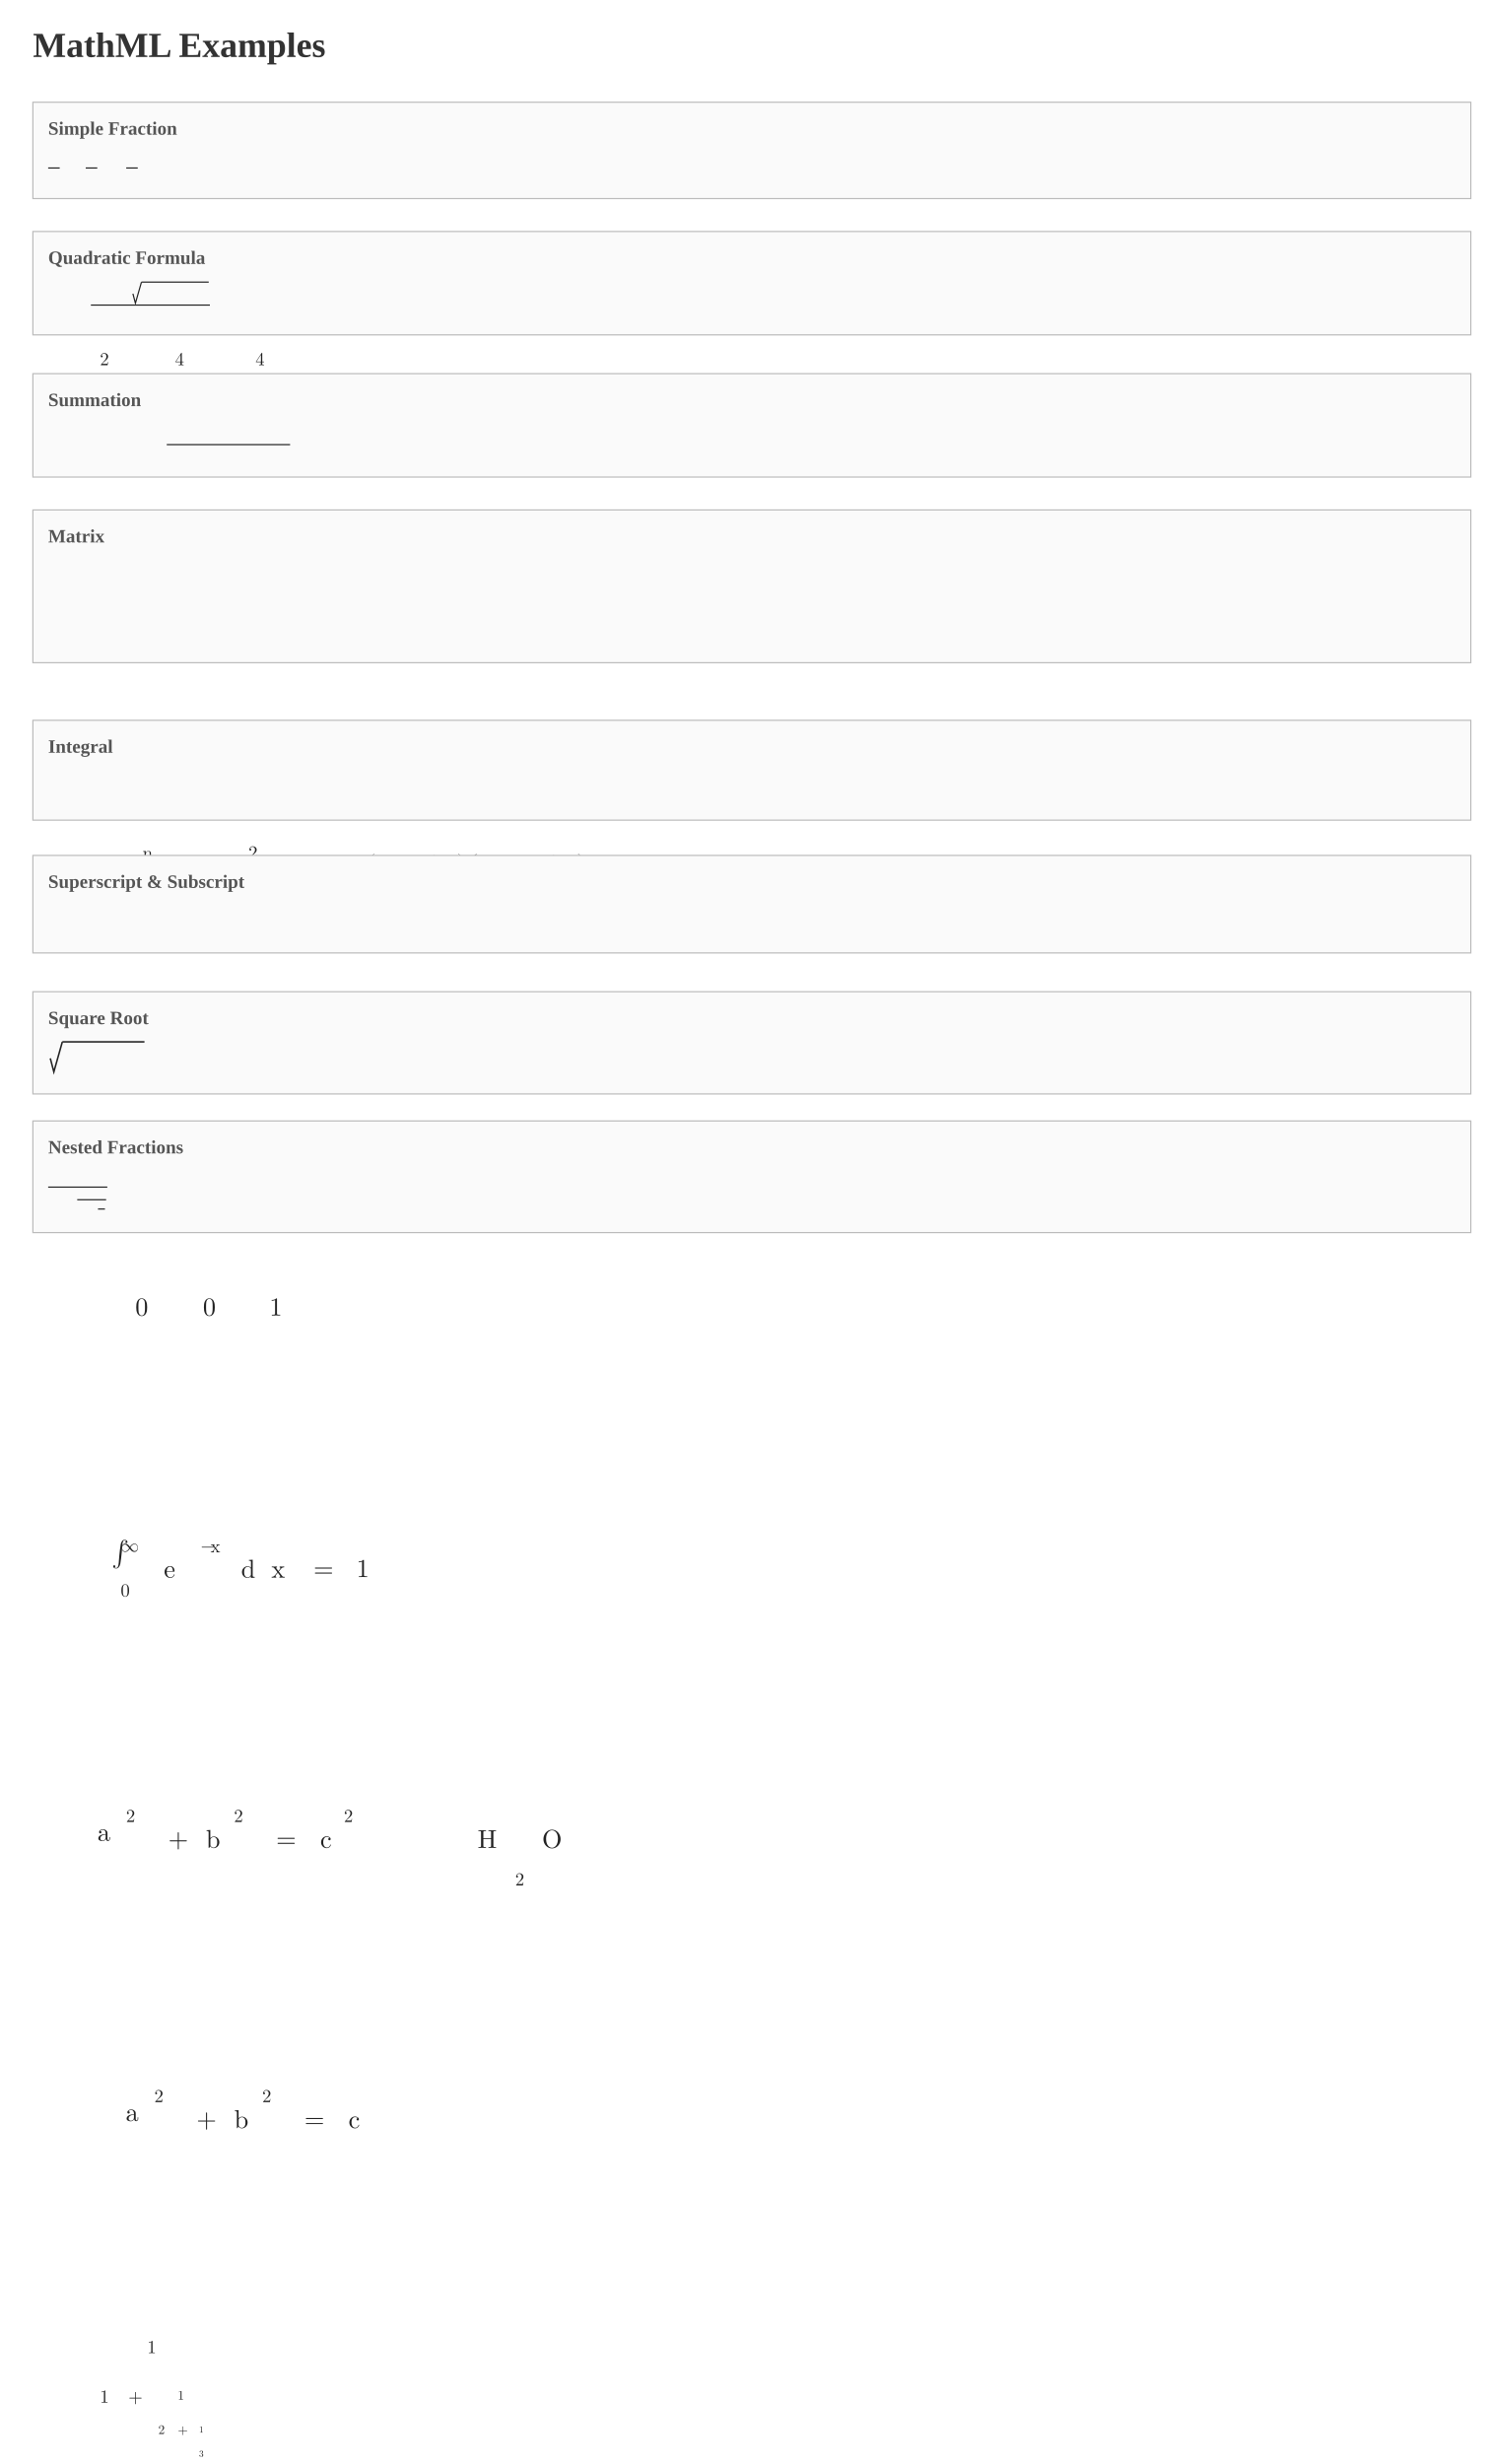
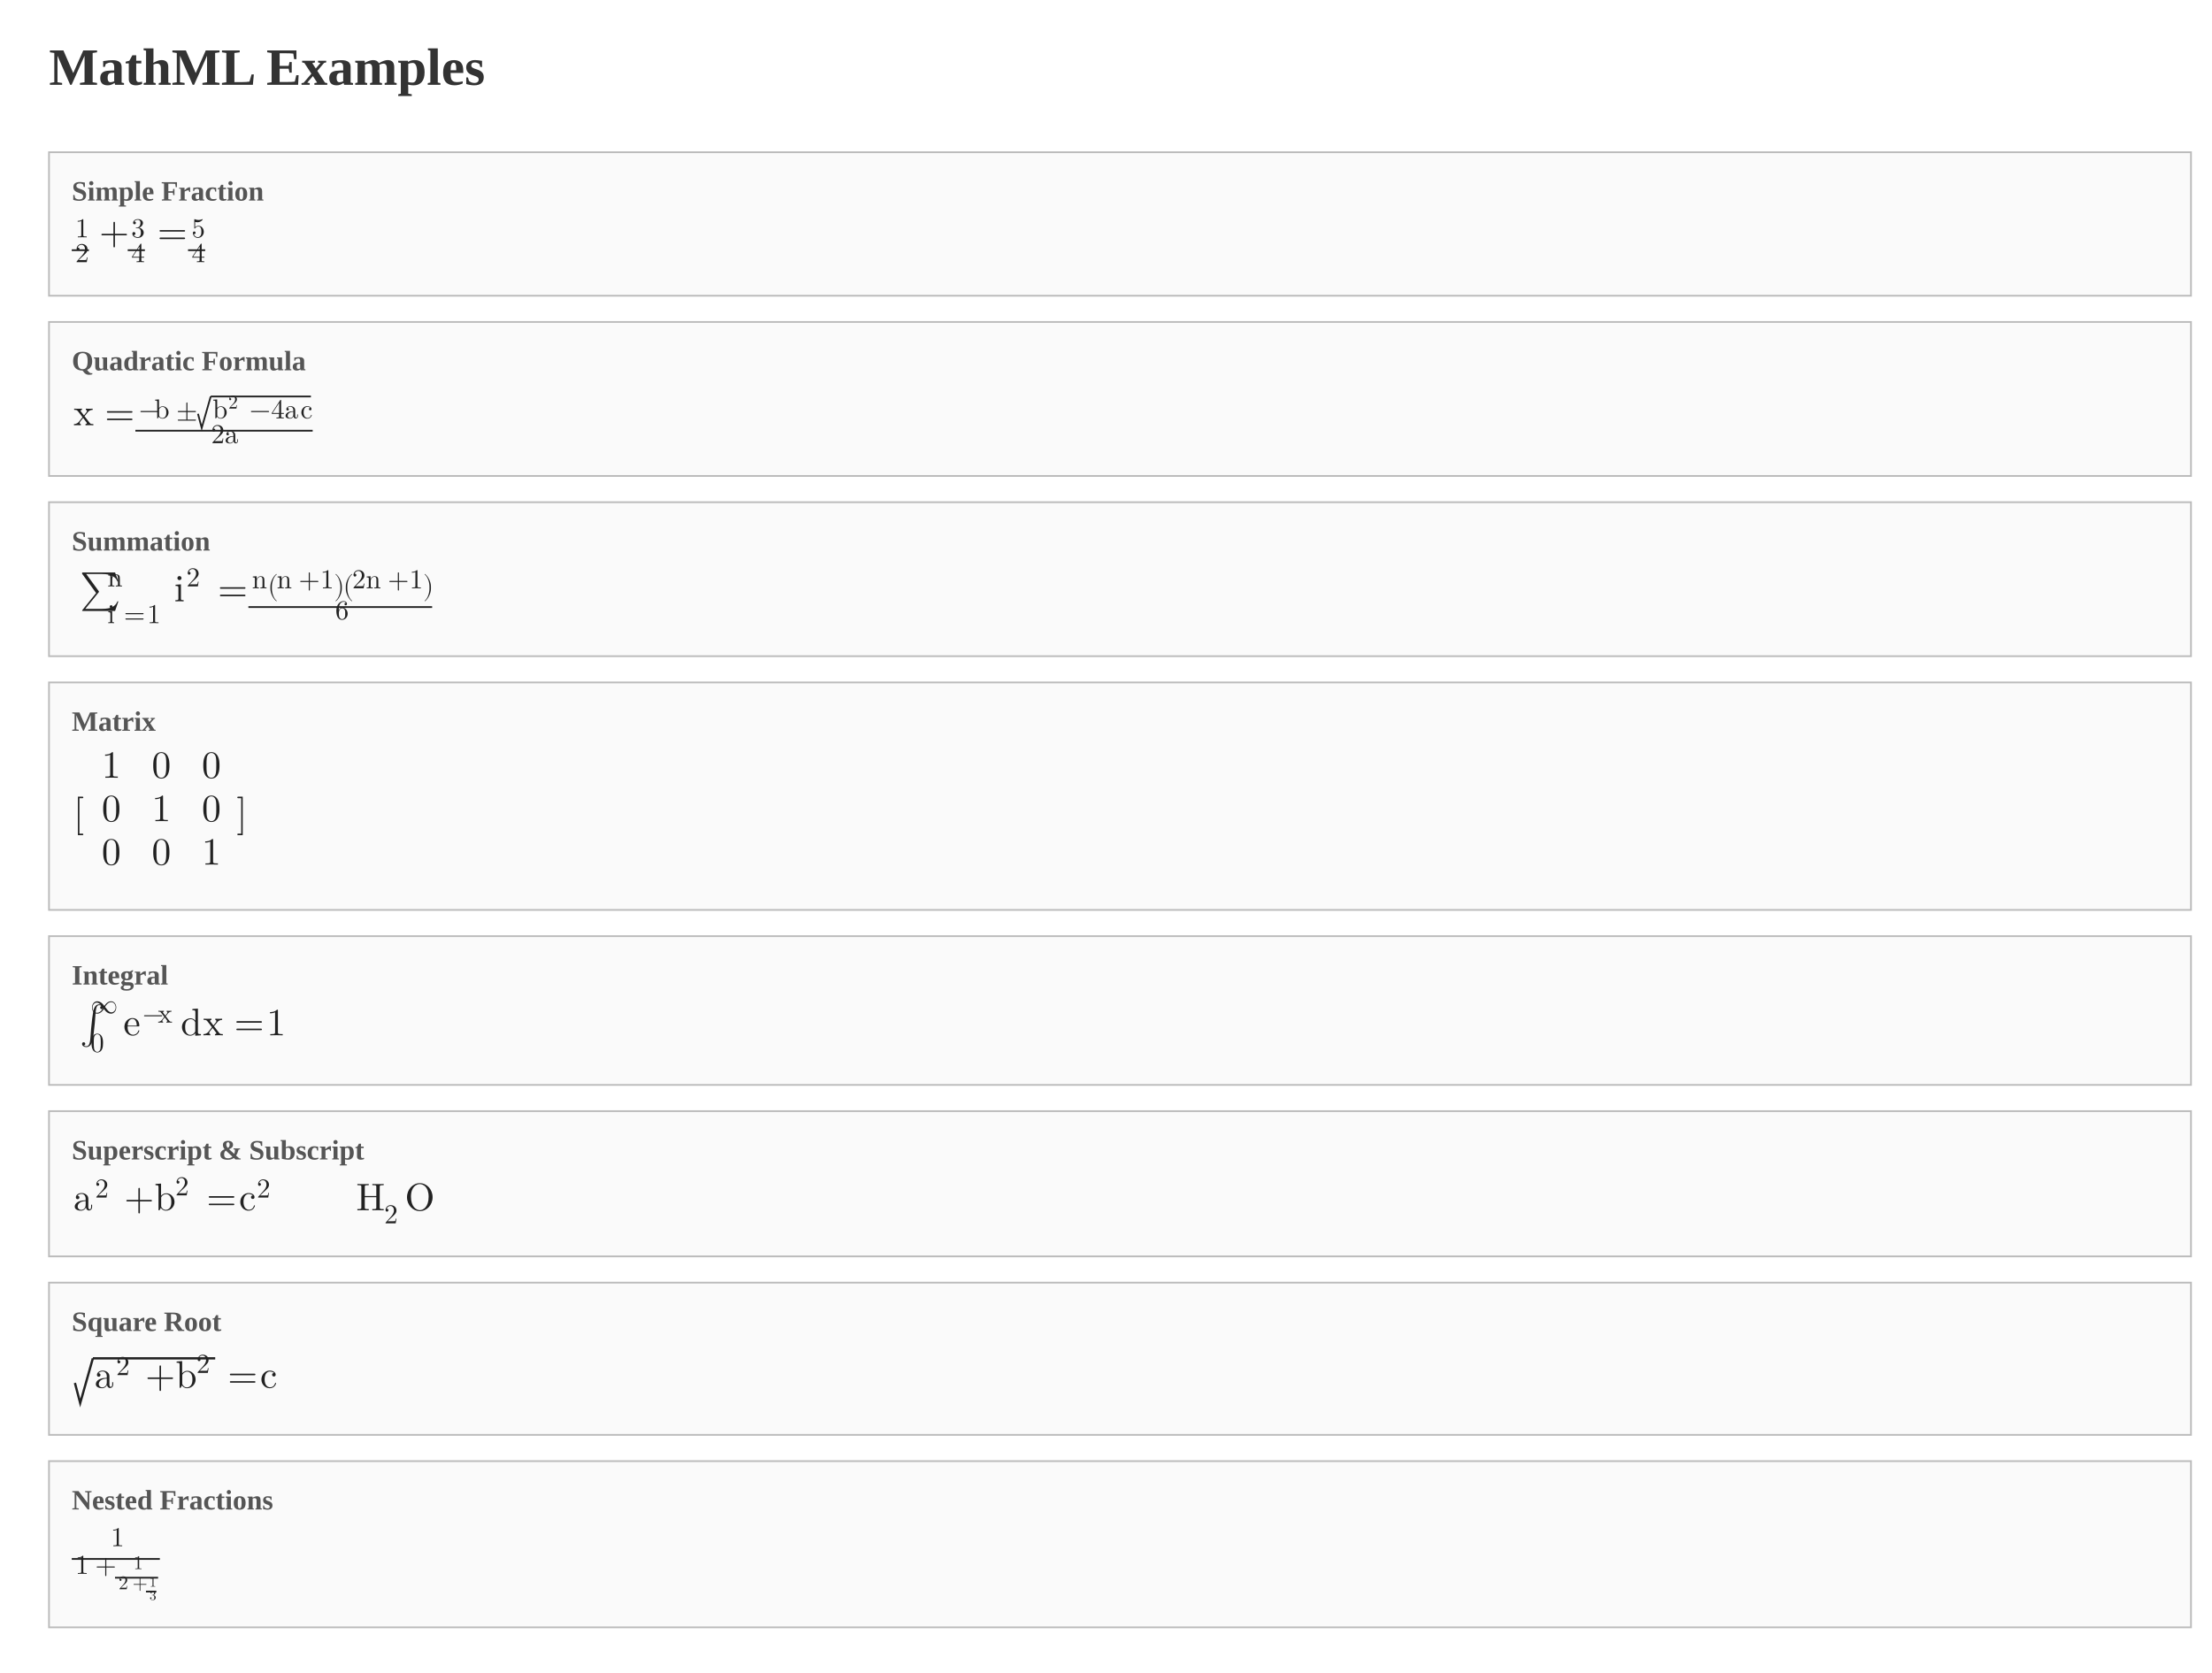
- <svg xmlns="http://www.w3.org/2000/svg" width="1264" height="2097" viewBox="0 0 1264 2097">
+ <svg xmlns="http://www.w3.org/2000/svg" width="1264" height="956" viewBox="0 0 1264 956">
  <text x="28" y="29.5" fill="rgb(51, 51, 51)" dominant-baseline="text-before-edge" font-weight="700" font-size="30px" font-family="Times New Roman">MathML Examples</text>
  <path d="M28,87 L1252,87 L1252,169 L28,169 Z" fill="rgb(250, 250, 250)" stroke="rgb(187, 187, 187)" stroke-width="1" />
  <text x="41" y="104.5" fill="rgb(85, 85, 85)" dominant-baseline="text-before-edge" font-weight="700" font-size="16px" font-family="Times New Roman">Simple Fraction</text>
  <path d="M41,142.98 L50.81,142.98" fill="none" stroke="rgb(34, 34, 34)" stroke-width="1" />
  <path d="M72.98,142.98 L82.8,142.98" fill="none" stroke="rgb(34, 34, 34)" stroke-width="1" />
  <path d="M107.44,142.98 L117.25,142.98" fill="none" stroke="rgb(34, 34, 34)" stroke-width="1" />
-   <text x="85" y="262.19" fill="rgb(34, 34, 34)" dominant-baseline="text-before-edge" font-size="15.62px" font-family="math">1</text>
-   <text x="85" y="304.38" fill="rgb(34, 34, 34)" dominant-baseline="text-before-edge" font-size="15.62px" font-family="math">2</text>
-   <text x="114.92" y="271.5" fill="rgb(34, 34, 34)" dominant-baseline="text-before-edge" font-size="22px" font-family="math">+</text>
-   <text x="148.98" y="262.19" fill="rgb(34, 34, 34)" dominant-baseline="text-before-edge" font-size="15.62px" font-family="math">3</text>
-   <text x="148.98" y="304.38" fill="rgb(34, 34, 34)" dominant-baseline="text-before-edge" font-size="15.62px" font-family="math">4</text>
-   <text x="178.91" y="271.5" fill="rgb(34, 34, 34)" dominant-baseline="text-before-edge" font-size="22px" font-family="math">=</text>
-   <text x="217.44" y="262.19" fill="rgb(34, 34, 34)" dominant-baseline="text-before-edge" font-size="15.62px" font-family="math">5</text>
-   <text x="217.44" y="304.38" fill="rgb(34, 34, 34)" dominant-baseline="text-before-edge" font-size="15.62px" font-family="math">4</text>
-   <path d="M28,197 L1252,197 L1252,285 L28,285 Z" fill="rgb(250, 250, 250)" stroke="rgb(187, 187, 187)" stroke-width="1" />
-   <text x="41" y="214.5" fill="rgb(85, 85, 85)" dominant-baseline="text-before-edge" font-weight="700" font-size="16px" font-family="Times New Roman">Quadratic Formula</text>
-   <path d="M77.36,259.64 L178.67,259.64" fill="none" stroke="rgb(34, 34, 34)" stroke-width="1" />
-   <path d="M120.41,240.08 L177.67,240.08" fill="none" stroke="rgb(34, 34, 34)" stroke-width="1" />
-   <path d="M113.13,249.96 L115.27,258.05 L120.41,240.08" fill="none" stroke="rgb(34, 34, 34)" stroke-width="1" />
-   <text x="83" y="492.97" fill="rgb(34, 34, 34)" dominant-baseline="text-before-edge" font-size="22px" font-family="math">x</text>
-   <text x="118.83" y="492.47" fill="rgb(34, 34, 34)" dominant-baseline="text-before-edge" font-size="22px" font-family="math">=</text>
-   <text x="166.8" y="490.16" fill="rgb(34, 34, 34)" dominant-baseline="text-before-edge" font-size="15.62px" font-family="math">−</text>
-   <text x="175.17" y="490.66" fill="rgb(34, 34, 34)" dominant-baseline="text-before-edge" font-size="15.62px" font-family="math">b</text>
-   <text x="202.61" y="490.16" fill="rgb(34, 34, 34)" dominant-baseline="text-before-edge" font-size="15.62px" font-family="math">±</text>
-   <text x="241.41" y="496.66" fill="rgb(34, 34, 34)" dominant-baseline="text-before-edge" font-size="15.62px" font-family="math">b</text>
-   <text x="259.41" y="486.91" fill="rgb(34, 34, 34)" dominant-baseline="text-before-edge" font-size="11.09px" font-family="math">2</text>
-   <text x="285.39" y="500.16" fill="rgb(34, 34, 34)" dominant-baseline="text-before-edge" font-size="15.62px" font-family="math">−</text>
-   <text x="308.86" y="500.16" fill="rgb(34, 34, 34)" dominant-baseline="text-before-edge" font-size="15.62px" font-family="math">4</text>
-   <text x="324.67" y="500.66" fill="rgb(34, 34, 34)" dominant-baseline="text-before-edge" font-size="15.62px" font-family="math">a</text>
-   <text x="342.67" y="500.66" fill="rgb(34, 34, 34)" dominant-baseline="text-before-edge" font-size="15.62px" font-family="math">c</text>
-   <text x="240.61" y="544.35" fill="rgb(34, 34, 34)" dominant-baseline="text-before-edge" font-size="15.62px" font-family="math">2</text>
-   <text x="255.42" y="544.85" fill="rgb(34, 34, 34)" dominant-baseline="text-before-edge" font-size="15.62px" font-family="math">a</text>
-   <path d="M28,318 L1252,318 L1252,406 L28,406 Z" fill="rgb(250, 250, 250)" stroke="rgb(187, 187, 187)" stroke-width="1" />
-   <text x="41" y="335.5" fill="rgb(85, 85, 85)" dominant-baseline="text-before-edge" font-weight="700" font-size="16px" font-family="Times New Roman">Summation</text>
-   <path d="M141.94,378.42 L246.94,378.42" fill="none" stroke="rgb(34, 34, 34)" stroke-width="1" />
-   <text x="110.52" y="748.28" fill="rgb(34, 34, 34)" dominant-baseline="text-before-edge" font-size="22px" font-family="math">∑</text>
-   <text x="121.34" y="762.69" fill="rgb(34, 34, 34)" dominant-baseline="text-before-edge" font-size="15.62px" font-family="math">i</text>
-   <text x="140.78" y="762.19" fill="rgb(34, 34, 34)" dominant-baseline="text-before-edge" font-size="15.62px" font-family="math">=</text>
-   <text x="167.03" y="762.19" fill="rgb(34, 34, 34)" dominant-baseline="text-before-edge" font-size="15.62px" font-family="math">1</text>
-   <text x="121.34" y="724.69" fill="rgb(34, 34, 34)" dominant-baseline="text-before-edge" font-size="15.62px" font-family="math">n</text>
-   <text x="198.5" y="743.59" fill="rgb(34, 34, 34)" dominant-baseline="text-before-edge" font-size="22px" font-family="math">i</text>
-   <text x="211.48" y="724.19" fill="rgb(34, 34, 34)" dominant-baseline="text-before-edge" font-size="15.62px" font-family="math">2</text>
-   <text x="247.41" y="743.09" fill="rgb(34, 34, 34)" dominant-baseline="text-before-edge" font-size="22px" font-family="math">=</text>
-   <text x="286.94" y="732.28" fill="rgb(34, 34, 34)" dominant-baseline="text-before-edge" font-size="15.62px" font-family="math">n</text>
-   <text x="313.38" y="731.78" fill="rgb(34, 34, 34)" dominant-baseline="text-before-edge" font-size="15.62px" font-family="math">(</text>
-   <text x="315.14" y="732.28" fill="rgb(34, 34, 34)" dominant-baseline="text-before-edge" font-size="15.62px" font-family="math">n</text>
-   <text x="342.58" y="731.78" fill="rgb(34, 34, 34)" dominant-baseline="text-before-edge" font-size="15.62px" font-family="math">+</text>
-   <text x="365.05" y="731.78" fill="rgb(34, 34, 34)" dominant-baseline="text-before-edge" font-size="15.62px" font-family="math">1</text>
-   <text x="389.3" y="731.78" fill="rgb(34, 34, 34)" dominant-baseline="text-before-edge" font-size="15.62px" font-family="math">)</text>
-   <text x="400.5" y="731.78" fill="rgb(34, 34, 34)" dominant-baseline="text-before-edge" font-size="15.62px" font-family="math">(</text>
-   <text x="401.27" y="731.78" fill="rgb(34, 34, 34)" dominant-baseline="text-before-edge" font-size="15.62px" font-family="math">2</text>
-   <text x="417.08" y="732.28" fill="rgb(34, 34, 34)" dominant-baseline="text-before-edge" font-size="15.62px" font-family="math">n</text>
-   <text x="444.52" y="731.78" fill="rgb(34, 34, 34)" dominant-baseline="text-before-edge" font-size="15.62px" font-family="math">+</text>
-   <text x="466.98" y="731.78" fill="rgb(34, 34, 34)" dominant-baseline="text-before-edge" font-size="15.62px" font-family="math">1</text>
-   <text x="491.23" y="731.78" fill="rgb(34, 34, 34)" dominant-baseline="text-before-edge" font-size="15.62px" font-family="math">)</text>
-   <text x="382.56" y="775.97" fill="rgb(34, 34, 34)" dominant-baseline="text-before-edge" font-size="15.62px" font-family="math">6</text>
-   <path d="M28,434 L1252,434 L1252,564 L28,564 Z" fill="rgb(250, 250, 250)" stroke="rgb(187, 187, 187)" stroke-width="1" />
-   <text x="41" y="451.5" fill="rgb(85, 85, 85)" dominant-baseline="text-before-edge" font-weight="700" font-size="16px" font-family="Times New Roman">Matrix</text>
-   <text x="95.11" y="1001.13" fill="rgb(34, 34, 34)" dominant-baseline="text-before-edge" font-size="22px" font-family="math">[</text>
-   <text x="115.13" y="966.91" fill="rgb(34, 34, 34)" dominant-baseline="text-before-edge" font-size="22px" font-family="math">1</text>
-   <text x="172.72" y="966.91" fill="rgb(34, 34, 34)" dominant-baseline="text-before-edge" font-size="22px" font-family="math">0</text>
-   <text x="229.31" y="966.91" fill="rgb(34, 34, 34)" dominant-baseline="text-before-edge" font-size="22px" font-family="math">0</text>
-   <text x="115.13" y="1038.72" fill="rgb(34, 34, 34)" dominant-baseline="text-before-edge" font-size="22px" font-family="math">0</text>
-   <text x="172.72" y="1038.72" fill="rgb(34, 34, 34)" dominant-baseline="text-before-edge" font-size="22px" font-family="math">1</text>
-   <text x="229.31" y="1038.72" fill="rgb(34, 34, 34)" dominant-baseline="text-before-edge" font-size="22px" font-family="math">0</text>
-   <text x="115.13" y="1110.53" fill="rgb(34, 34, 34)" dominant-baseline="text-before-edge" font-size="22px" font-family="math">0</text>
-   <text x="172.72" y="1110.53" fill="rgb(34, 34, 34)" dominant-baseline="text-before-edge" font-size="22px" font-family="math">0</text>
-   <text x="229.31" y="1110.53" fill="rgb(34, 34, 34)" dominant-baseline="text-before-edge" font-size="22px" font-family="math">1</text>
-   <text x="281.22" y="1034.63" fill="rgb(34, 34, 34)" dominant-baseline="text-before-edge" font-size="22px" font-family="math">]</text>
-   <path d="M28,613 L1252,613 L1252,698 L28,698 Z" fill="rgb(250, 250, 250)" stroke="rgb(187, 187, 187)" stroke-width="1" />
-   <text x="41" y="630.5" fill="rgb(85, 85, 85)" dominant-baseline="text-before-edge" font-weight="700" font-size="16px" font-family="Times New Roman">Integral</text>
-   <text x="95.11" y="1319.09" fill="rgb(34, 34, 34)" dominant-baseline="text-before-edge" font-size="22px" font-family="math">∫</text>
-   <text x="102.69" y="1352.19" fill="rgb(34, 34, 34)" dominant-baseline="text-before-edge" font-size="15.62px" font-family="math">0</text>
-   <text x="102.69" y="1314.19" fill="rgb(34, 34, 34)" dominant-baseline="text-before-edge" font-size="15.62px" font-family="math">∞</text>
-   <text x="139.48" y="1333.59" fill="rgb(34, 34, 34)" dominant-baseline="text-before-edge" font-size="22px" font-family="math">e</text>
-   <text x="170.84" y="1314.19" fill="rgb(34, 34, 34)" dominant-baseline="text-before-edge" font-size="15.62px" font-family="math">−</text>
-   <text x="179.22" y="1314.69" fill="rgb(34, 34, 34)" dominant-baseline="text-before-edge" font-size="15.62px" font-family="math">x</text>
-   <text x="205.22" y="1333.59" fill="rgb(34, 34, 34)" dominant-baseline="text-before-edge" font-size="22px" font-family="math">d</text>
-   <text x="230.98" y="1333.59" fill="rgb(34, 34, 34)" dominant-baseline="text-before-edge" font-size="22px" font-family="math">x</text>
-   <text x="266.81" y="1333.09" fill="rgb(34, 34, 34)" dominant-baseline="text-before-edge" font-size="22px" font-family="math">=</text>
-   <text x="303.34" y="1333.09" fill="rgb(34, 34, 34)" dominant-baseline="text-before-edge" font-size="22px" font-family="math">1</text>
-   <path d="M28,728 L1252,728 L1252,811 L28,811 Z" fill="rgb(250, 250, 250)" stroke="rgb(187, 187, 187)" stroke-width="1" />
-   <text x="41" y="745.5" fill="rgb(85, 85, 85)" dominant-baseline="text-before-edge" font-weight="700" font-size="16px" font-family="Times New Roman">Superscript &amp; Subscript</text>
-   <text x="83" y="1557.59" fill="rgb(34, 34, 34)" dominant-baseline="text-before-edge" font-size="22px" font-family="math">a</text>
-   <text x="107.27" y="1544.19" fill="rgb(34, 34, 34)" dominant-baseline="text-before-edge" font-size="15.62px" font-family="math">2</text>
-   <text x="143.19" y="1563.09" fill="rgb(34, 34, 34)" dominant-baseline="text-before-edge" font-size="22px" font-family="math">+</text>
-   <text x="175.25" y="1563.59" fill="rgb(34, 34, 34)" dominant-baseline="text-before-edge" font-size="22px" font-family="math">b</text>
-   <text x="199.11" y="1544.19" fill="rgb(34, 34, 34)" dominant-baseline="text-before-edge" font-size="15.62px" font-family="math">2</text>
-   <text x="235.03" y="1563.09" fill="rgb(34, 34, 34)" dominant-baseline="text-before-edge" font-size="22px" font-family="math">=</text>
-   <text x="272.56" y="1563.59" fill="rgb(34, 34, 34)" dominant-baseline="text-before-edge" font-size="22px" font-family="math">c</text>
-   <text x="292.69" y="1544.19" fill="rgb(34, 34, 34)" dominant-baseline="text-before-edge" font-size="15.62px" font-family="math">2</text>
-   <text x="406.5" y="1563.59" fill="rgb(34, 34, 34)" dominant-baseline="text-before-edge" font-size="22px" font-family="math">H</text>
-   <text x="438.53" y="1598.19" fill="rgb(34, 34, 34)" dominant-baseline="text-before-edge" font-size="15.62px" font-family="math">2</text>
-   <text x="461.34" y="1563.59" fill="rgb(34, 34, 34)" dominant-baseline="text-before-edge" font-size="22px" font-family="math">O</text>
-   <path d="M28,844 L1252,844 L1252,931 L28,931 Z" fill="rgb(250, 250, 250)" stroke="rgb(187, 187, 187)" stroke-width="1" />
-   <text x="41" y="861.5" fill="rgb(85, 85, 85)" dominant-baseline="text-before-edge" font-weight="700" font-size="16px" font-family="Times New Roman">Square Root</text>
-   <path d="M53.06,886.67 L122.98,886.67" fill="none" stroke="rgb(34, 34, 34)" stroke-width="1.32" />
-   <path d="M42.81,900.72 L45.83,912.22 L53.06,886.67" fill="none" stroke="rgb(34, 34, 34)" stroke-width="1.32" />
-   <text x="107.06" y="1796.05" fill="rgb(34, 34, 34)" dominant-baseline="text-before-edge" font-size="22px" font-family="math">a</text>
-   <text x="131.33" y="1782.64" fill="rgb(34, 34, 34)" dominant-baseline="text-before-edge" font-size="15.62px" font-family="math">2</text>
-   <text x="167.25" y="1801.55" fill="rgb(34, 34, 34)" dominant-baseline="text-before-edge" font-size="22px" font-family="math">+</text>
-   <text x="199.31" y="1802.05" fill="rgb(34, 34, 34)" dominant-baseline="text-before-edge" font-size="22px" font-family="math">b</text>
-   <text x="223.17" y="1782.64" fill="rgb(34, 34, 34)" dominant-baseline="text-before-edge" font-size="15.62px" font-family="math">2</text>
-   <text x="259.09" y="1801.55" fill="rgb(34, 34, 34)" dominant-baseline="text-before-edge" font-size="22px" font-family="math">=</text>
-   <text x="296.63" y="1802.05" fill="rgb(34, 34, 34)" dominant-baseline="text-before-edge" font-size="22px" font-family="math">c</text>
-   <path d="M28,954 L1252,954 L1252,1049 L28,1049 Z" fill="rgb(250, 250, 250)" stroke="rgb(187, 187, 187)" stroke-width="1" />
-   <text x="41" y="971.5" fill="rgb(85, 85, 85)" dominant-baseline="text-before-edge" font-weight="700" font-size="16px" font-family="Times New Roman">Nested Fractions</text>
-   <path d="M41,1010.31 L91.34,1010.31" fill="none" stroke="rgb(34, 34, 34)" stroke-width="1" />
-   <path d="M65.72,1021.03 L90.34,1021.03" fill="none" stroke="rgb(34, 34, 34)" stroke-width="1" />
-   <path d="M83.41,1028.95 L89.34,1028.95" fill="none" stroke="rgb(34, 34, 34)" stroke-width="1" />
-   <text x="125.27" y="1996.19" fill="rgb(34, 34, 34)" dominant-baseline="text-before-edge" font-size="15.62px" font-family="math">1</text>
-   <text x="85" y="2038.38" fill="rgb(34, 34, 34)" dominant-baseline="text-before-edge" font-size="15.62px" font-family="math">1</text>
-   <text x="109.25" y="2038.38" fill="rgb(34, 34, 34)" dominant-baseline="text-before-edge" font-size="15.62px" font-family="math">+</text>
-   <text x="151.25" y="2037.64" fill="rgb(34, 34, 34)" dominant-baseline="text-before-edge" font-size="11.09px" font-family="math">1</text>
-   <text x="134.72" y="2066.89" fill="rgb(34, 34, 34)" dominant-baseline="text-before-edge" font-size="11.09px" font-family="math">2</text>
-   <text x="151.31" y="2066.89" fill="rgb(34, 34, 34)" dominant-baseline="text-before-edge" font-size="11.09px" font-family="math">+</text>
-   <text x="169.41" y="2067" fill="rgb(34, 34, 34)" dominant-baseline="text-before-edge" font-size="7.87px" font-family="math">1</text>
-   <text x="169.41" y="2087.59" fill="rgb(34, 34, 34)" dominant-baseline="text-before-edge" font-size="7.87px" font-family="math">3</text>
+   <text x="43" y="129.19" fill="rgb(34, 34, 34)" dominant-baseline="text-before-edge" font-size="15.62px" font-family="math">1</text>
+   <text x="43" y="143.38" fill="rgb(34, 34, 34)" dominant-baseline="text-before-edge" font-size="15.62px" font-family="math">2</text>
+   <text x="56.69" y="130.5" fill="rgb(34, 34, 34)" dominant-baseline="text-before-edge" font-size="22px" font-family="math">+</text>
+   <text x="74.98" y="129.19" fill="rgb(34, 34, 34)" dominant-baseline="text-before-edge" font-size="15.62px" font-family="math">3</text>
+   <text x="74.98" y="143.38" fill="rgb(34, 34, 34)" dominant-baseline="text-before-edge" font-size="15.62px" font-family="math">4</text>
+   <text x="89.91" y="130.5" fill="rgb(34, 34, 34)" dominant-baseline="text-before-edge" font-size="22px" font-family="math">=</text>
+   <text x="109.44" y="129.19" fill="rgb(34, 34, 34)" dominant-baseline="text-before-edge" font-size="15.62px" font-family="math">5</text>
+   <text x="109.44" y="143.38" fill="rgb(34, 34, 34)" dominant-baseline="text-before-edge" font-size="15.62px" font-family="math">4</text>
+   <path d="M28,184 L1252,184 L1252,272 L28,272 Z" fill="rgb(250, 250, 250)" stroke="rgb(187, 187, 187)" stroke-width="1" />
+   <text x="41" y="201.5" fill="rgb(85, 85, 85)" dominant-baseline="text-before-edge" font-weight="700" font-size="16px" font-family="Times New Roman">Quadratic Formula</text>
+   <path d="M77.36,246.14 L178.67,246.14" fill="none" stroke="rgb(34, 34, 34)" stroke-width="1" />
+   <path d="M120.41,226.58 L177.67,226.58" fill="none" stroke="rgb(34, 34, 34)" stroke-width="1" />
+   <path d="M113.13,236.46 L115.27,244.55 L120.41,226.58" fill="none" stroke="rgb(34, 34, 34)" stroke-width="1" />
+   <text x="42" y="233.97" fill="rgb(34, 34, 34)" dominant-baseline="text-before-edge" font-size="22px" font-family="math">x</text>
+   <text x="59.83" y="233.97" fill="rgb(34, 34, 34)" dominant-baseline="text-before-edge" font-size="22px" font-family="math">=</text>
+   <text x="79.36" y="232.66" fill="rgb(34, 34, 34)" dominant-baseline="text-before-edge" font-size="15.62px" font-family="math">−</text>
+   <text x="88.17" y="232.66" fill="rgb(34, 34, 34)" dominant-baseline="text-before-edge" font-size="15.62px" font-family="math">b</text>
+   <text x="100.72" y="232.66" fill="rgb(34, 34, 34)" dominant-baseline="text-before-edge" font-size="15.62px" font-family="math">±</text>
+   <text x="121.41" y="232.66" fill="rgb(34, 34, 34)" dominant-baseline="text-before-edge" font-size="15.62px" font-family="math">b</text>
+   <text x="130.41" y="228.91" fill="rgb(34, 34, 34)" dominant-baseline="text-before-edge" font-size="11.09px" font-family="math">2</text>
+   <text x="142.5" y="232.66" fill="rgb(34, 34, 34)" dominant-baseline="text-before-edge" font-size="15.62px" font-family="math">−</text>
+   <text x="154.86" y="232.66" fill="rgb(34, 34, 34)" dominant-baseline="text-before-edge" font-size="15.62px" font-family="math">4</text>
+   <text x="162.67" y="232.66" fill="rgb(34, 34, 34)" dominant-baseline="text-before-edge" font-size="15.62px" font-family="math">a</text>
+   <text x="171.67" y="232.66" fill="rgb(34, 34, 34)" dominant-baseline="text-before-edge" font-size="15.62px" font-family="math">c</text>
+   <text x="120.61" y="246.85" fill="rgb(34, 34, 34)" dominant-baseline="text-before-edge" font-size="15.62px" font-family="math">2</text>
+   <text x="128.42" y="246.85" fill="rgb(34, 34, 34)" dominant-baseline="text-before-edge" font-size="15.62px" font-family="math">a</text>
+   <path d="M28,287 L1252,287 L1252,375 L28,375 Z" fill="rgb(250, 250, 250)" stroke="rgb(187, 187, 187)" stroke-width="1" />
+   <text x="41" y="304.5" fill="rgb(85, 85, 85)" dominant-baseline="text-before-edge" font-weight="700" font-size="16px" font-family="Times New Roman">Summation</text>
+   <path d="M141.94,346.92 L246.94,346.92" fill="none" stroke="rgb(34, 34, 34)" stroke-width="1" />
+   <text x="45.66" y="334.59" fill="rgb(34, 34, 34)" dominant-baseline="text-before-edge" font-size="22px" font-family="math">∑</text>
+   <text x="61.34" y="349.69" fill="rgb(34, 34, 34)" dominant-baseline="text-before-edge" font-size="15.62px" font-family="math">i</text>
+   <text x="70.78" y="349.69" fill="rgb(34, 34, 34)" dominant-baseline="text-before-edge" font-size="15.62px" font-family="math">=</text>
+   <text x="84.03" y="349.69" fill="rgb(34, 34, 34)" dominant-baseline="text-before-edge" font-size="15.62px" font-family="math">1</text>
+   <text x="61.34" y="328.69" fill="rgb(34, 34, 34)" dominant-baseline="text-before-edge" font-size="15.62px" font-family="math">n</text>
+   <text x="99.5" y="334.59" fill="rgb(34, 34, 34)" dominant-baseline="text-before-edge" font-size="22px" font-family="math">i</text>
+   <text x="106.48" y="328.69" fill="rgb(34, 34, 34)" dominant-baseline="text-before-edge" font-size="15.62px" font-family="math">2</text>
+   <text x="124.41" y="334.59" fill="rgb(34, 34, 34)" dominant-baseline="text-before-edge" font-size="22px" font-family="math">=</text>
+   <text x="143.94" y="329.77" fill="rgb(34, 34, 34)" dominant-baseline="text-before-edge" font-size="15.62px" font-family="math">n</text>
+   <text x="152.94" y="333.28" fill="rgb(34, 34, 34)" dominant-baseline="text-before-edge" font-size="15.62px" font-family="math">(</text>
+   <text x="158.13" y="329.77" fill="rgb(34, 34, 34)" dominant-baseline="text-before-edge" font-size="15.62px" font-family="math">n</text>
+   <text x="170.67" y="329.77" fill="rgb(34, 34, 34)" dominant-baseline="text-before-edge" font-size="15.62px" font-family="math">+</text>
+   <text x="183.03" y="329.77" fill="rgb(34, 34, 34)" dominant-baseline="text-before-edge" font-size="15.62px" font-family="math">1</text>
+   <text x="190.84" y="333.28" fill="rgb(34, 34, 34)" dominant-baseline="text-before-edge" font-size="15.62px" font-family="math">)</text>
+   <text x="196.03" y="333.28" fill="rgb(34, 34, 34)" dominant-baseline="text-before-edge" font-size="15.62px" font-family="math">(</text>
+   <text x="201.22" y="329.77" fill="rgb(34, 34, 34)" dominant-baseline="text-before-edge" font-size="15.62px" font-family="math">2</text>
+   <text x="209.03" y="329.77" fill="rgb(34, 34, 34)" dominant-baseline="text-before-edge" font-size="15.62px" font-family="math">n</text>
+   <text x="221.58" y="329.77" fill="rgb(34, 34, 34)" dominant-baseline="text-before-edge" font-size="15.62px" font-family="math">+</text>
+   <text x="233.94" y="329.77" fill="rgb(34, 34, 34)" dominant-baseline="text-before-edge" font-size="15.62px" font-family="math">1</text>
+   <text x="241.75" y="333.28" fill="rgb(34, 34, 34)" dominant-baseline="text-before-edge" font-size="15.62px" font-family="math">)</text>
+   <text x="191.53" y="347.47" fill="rgb(34, 34, 34)" dominant-baseline="text-before-edge" font-size="15.62px" font-family="math">6</text>
+   <path d="M28,390 L1252,390 L1252,520 L28,520 Z" fill="rgb(250, 250, 250)" stroke="rgb(187, 187, 187)" stroke-width="1" />
+   <text x="41" y="407.5" fill="rgb(85, 85, 85)" dominant-baseline="text-before-edge" font-weight="700" font-size="16px" font-family="Times New Roman">Matrix</text>
+   <text x="42" y="462.72" fill="rgb(34, 34, 34)" dominant-baseline="text-before-edge" font-size="22px" font-family="math">[</text>
+   <text x="58.11" y="435.41" fill="rgb(34, 34, 34)" dominant-baseline="text-before-edge" font-size="22px" font-family="math">1</text>
+   <text x="86.7" y="435.41" fill="rgb(34, 34, 34)" dominant-baseline="text-before-edge" font-size="22px" font-family="math">0</text>
+   <text x="115.3" y="435.41" fill="rgb(34, 34, 34)" dominant-baseline="text-before-edge" font-size="22px" font-family="math">0</text>
+   <text x="58.11" y="460.22" fill="rgb(34, 34, 34)" dominant-baseline="text-before-edge" font-size="22px" font-family="math">0</text>
+   <text x="86.7" y="460.22" fill="rgb(34, 34, 34)" dominant-baseline="text-before-edge" font-size="22px" font-family="math">1</text>
+   <text x="115.3" y="460.22" fill="rgb(34, 34, 34)" dominant-baseline="text-before-edge" font-size="22px" font-family="math">0</text>
+   <text x="58.11" y="485.03" fill="rgb(34, 34, 34)" dominant-baseline="text-before-edge" font-size="22px" font-family="math">0</text>
+   <text x="86.7" y="485.03" fill="rgb(34, 34, 34)" dominant-baseline="text-before-edge" font-size="22px" font-family="math">0</text>
+   <text x="115.3" y="485.03" fill="rgb(34, 34, 34)" dominant-baseline="text-before-edge" font-size="22px" font-family="math">1</text>
+   <text x="135.09" y="462.72" fill="rgb(34, 34, 34)" dominant-baseline="text-before-edge" font-size="22px" font-family="math">]</text>
+   <path d="M28,535 L1252,535 L1252,620 L28,620 Z" fill="rgb(250, 250, 250)" stroke="rgb(187, 187, 187)" stroke-width="1" />
+   <text x="41" y="552.5" fill="rgb(85, 85, 85)" dominant-baseline="text-before-edge" font-weight="700" font-size="16px" font-family="Times New Roman">Integral</text>
+   <text x="45.66" y="582.59" fill="rgb(34, 34, 34)" dominant-baseline="text-before-edge" font-size="22px" font-family="math">∫</text>
+   <text x="51.69" y="594.69" fill="rgb(34, 34, 34)" dominant-baseline="text-before-edge" font-size="15.62px" font-family="math">0</text>
+   <text x="51.69" y="572.69" fill="rgb(34, 34, 34)" dominant-baseline="text-before-edge" font-size="15.62px" font-family="math">∞</text>
+   <text x="70.48" y="582.59" fill="rgb(34, 34, 34)" dominant-baseline="text-before-edge" font-size="22px" font-family="math">e</text>
+   <text x="81.41" y="577.96" fill="rgb(34, 34, 34)" dominant-baseline="text-before-edge" font-size="15.62px" font-family="math">−</text>
+   <text x="90.22" y="577.96" fill="rgb(34, 34, 34)" dominant-baseline="text-before-edge" font-size="15.62px" font-family="math">x</text>
+   <text x="103.22" y="582.59" fill="rgb(34, 34, 34)" dominant-baseline="text-before-edge" font-size="22px" font-family="math">d</text>
+   <text x="115.98" y="582.59" fill="rgb(34, 34, 34)" dominant-baseline="text-before-edge" font-size="22px" font-family="math">x</text>
+   <text x="133.81" y="582.59" fill="rgb(34, 34, 34)" dominant-baseline="text-before-edge" font-size="22px" font-family="math">=</text>
+   <text x="152.34" y="582.59" fill="rgb(34, 34, 34)" dominant-baseline="text-before-edge" font-size="22px" font-family="math">1</text>
+   <path d="M28,635 L1252,635 L1252,718 L28,718 Z" fill="rgb(250, 250, 250)" stroke="rgb(187, 187, 187)" stroke-width="1" />
+   <text x="41" y="652.5" fill="rgb(85, 85, 85)" dominant-baseline="text-before-edge" font-weight="700" font-size="16px" font-family="Times New Roman">Superscript &amp; Subscript</text>
+   <text x="42" y="682.59" fill="rgb(34, 34, 34)" dominant-baseline="text-before-edge" font-size="22px" font-family="math">a</text>
+   <text x="54.27" y="677.96" fill="rgb(34, 34, 34)" dominant-baseline="text-before-edge" font-size="15.62px" font-family="math">2</text>
+   <text x="70.95" y="682.59" fill="rgb(34, 34, 34)" dominant-baseline="text-before-edge" font-size="22px" font-family="math">+</text>
+   <text x="88.25" y="682.59" fill="rgb(34, 34, 34)" dominant-baseline="text-before-edge" font-size="22px" font-family="math">b</text>
+   <text x="100.11" y="676.69" fill="rgb(34, 34, 34)" dominant-baseline="text-before-edge" font-size="15.62px" font-family="math">2</text>
+   <text x="118.03" y="682.59" fill="rgb(34, 34, 34)" dominant-baseline="text-before-edge" font-size="22px" font-family="math">=</text>
+   <text x="136.56" y="682.59" fill="rgb(34, 34, 34)" dominant-baseline="text-before-edge" font-size="22px" font-family="math">c</text>
+   <text x="146.69" y="677.96" fill="rgb(34, 34, 34)" dominant-baseline="text-before-edge" font-size="15.62px" font-family="math">2</text>
+   <text x="203.5" y="682.59" fill="rgb(34, 34, 34)" dominant-baseline="text-before-edge" font-size="22px" font-family="math">H</text>
+   <text x="219.53" y="692.69" fill="rgb(34, 34, 34)" dominant-baseline="text-before-edge" font-size="15.62px" font-family="math">2</text>
+   <text x="231.34" y="682.59" fill="rgb(34, 34, 34)" dominant-baseline="text-before-edge" font-size="22px" font-family="math">O</text>
+   <path d="M28,733 L1252,733 L1252,820 L28,820 Z" fill="rgb(250, 250, 250)" stroke="rgb(187, 187, 187)" stroke-width="1" />
+   <text x="41" y="750.5" fill="rgb(85, 85, 85)" dominant-baseline="text-before-edge" font-weight="700" font-size="16px" font-family="Times New Roman">Square Root</text>
+   <path d="M53.06,776.27 L122.98,776.27" fill="none" stroke="rgb(34, 34, 34)" stroke-width="1.32" />
+   <path d="M42.81,790.32 L45.83,801.81 L53.06,776.27" fill="none" stroke="rgb(34, 34, 34)" stroke-width="1.32" />
+   <text x="54.06" y="784.05" fill="rgb(34, 34, 34)" dominant-baseline="text-before-edge" font-size="22px" font-family="math">a</text>
+   <text x="66.33" y="779.41" fill="rgb(34, 34, 34)" dominant-baseline="text-before-edge" font-size="15.62px" font-family="math">2</text>
+   <text x="83.02" y="784.05" fill="rgb(34, 34, 34)" dominant-baseline="text-before-edge" font-size="22px" font-family="math">+</text>
+   <text x="100.31" y="784.05" fill="rgb(34, 34, 34)" dominant-baseline="text-before-edge" font-size="22px" font-family="math">b</text>
+   <text x="112.17" y="778.14" fill="rgb(34, 34, 34)" dominant-baseline="text-before-edge" font-size="15.62px" font-family="math">2</text>
+   <text x="130.09" y="784.05" fill="rgb(34, 34, 34)" dominant-baseline="text-before-edge" font-size="22px" font-family="math">=</text>
+   <text x="148.63" y="784.05" fill="rgb(34, 34, 34)" dominant-baseline="text-before-edge" font-size="22px" font-family="math">c</text>
+   <path d="M28,835 L1252,835 L1252,930 L28,930 Z" fill="rgb(250, 250, 250)" stroke="rgb(187, 187, 187)" stroke-width="1" />
+   <text x="41" y="852.5" fill="rgb(85, 85, 85)" dominant-baseline="text-before-edge" font-weight="700" font-size="16px" font-family="Times New Roman">Nested Fractions</text>
+   <path d="M41,890.91 L91.34,890.91" fill="none" stroke="rgb(34, 34, 34)" stroke-width="1" />
+   <path d="M65.72,901.63 L90.34,901.63" fill="none" stroke="rgb(34, 34, 34)" stroke-width="1" />
+   <path d="M83.41,909.55 L89.34,909.55" fill="none" stroke="rgb(34, 34, 34)" stroke-width="1" />
+   <text x="63.27" y="877.19" fill="rgb(34, 34, 34)" dominant-baseline="text-before-edge" font-size="15.62px" font-family="math">1</text>
+   <text x="43" y="892.99" fill="rgb(34, 34, 34)" dominant-baseline="text-before-edge" font-size="15.62px" font-family="math">1</text>
+   <text x="54.36" y="892.99" fill="rgb(34, 34, 34)" dominant-baseline="text-before-edge" font-size="15.62px" font-family="math">+</text>
+   <text x="76.25" y="892.14" fill="rgb(34, 34, 34)" dominant-baseline="text-before-edge" font-size="11.09px" font-family="math">1</text>
+   <text x="67.72" y="903.66" fill="rgb(34, 34, 34)" dominant-baseline="text-before-edge" font-size="11.09px" font-family="math">2</text>
+   <text x="75.7" y="903.66" fill="rgb(34, 34, 34)" dominant-baseline="text-before-edge" font-size="11.09px" font-family="math">+</text>
+   <text x="85.41" y="903.5" fill="rgb(34, 34, 34)" dominant-baseline="text-before-edge" font-size="7.87px" font-family="math">1</text>
+   <text x="85.41" y="911.09" fill="rgb(34, 34, 34)" dominant-baseline="text-before-edge" font-size="7.87px" font-family="math">3</text>
</svg>
